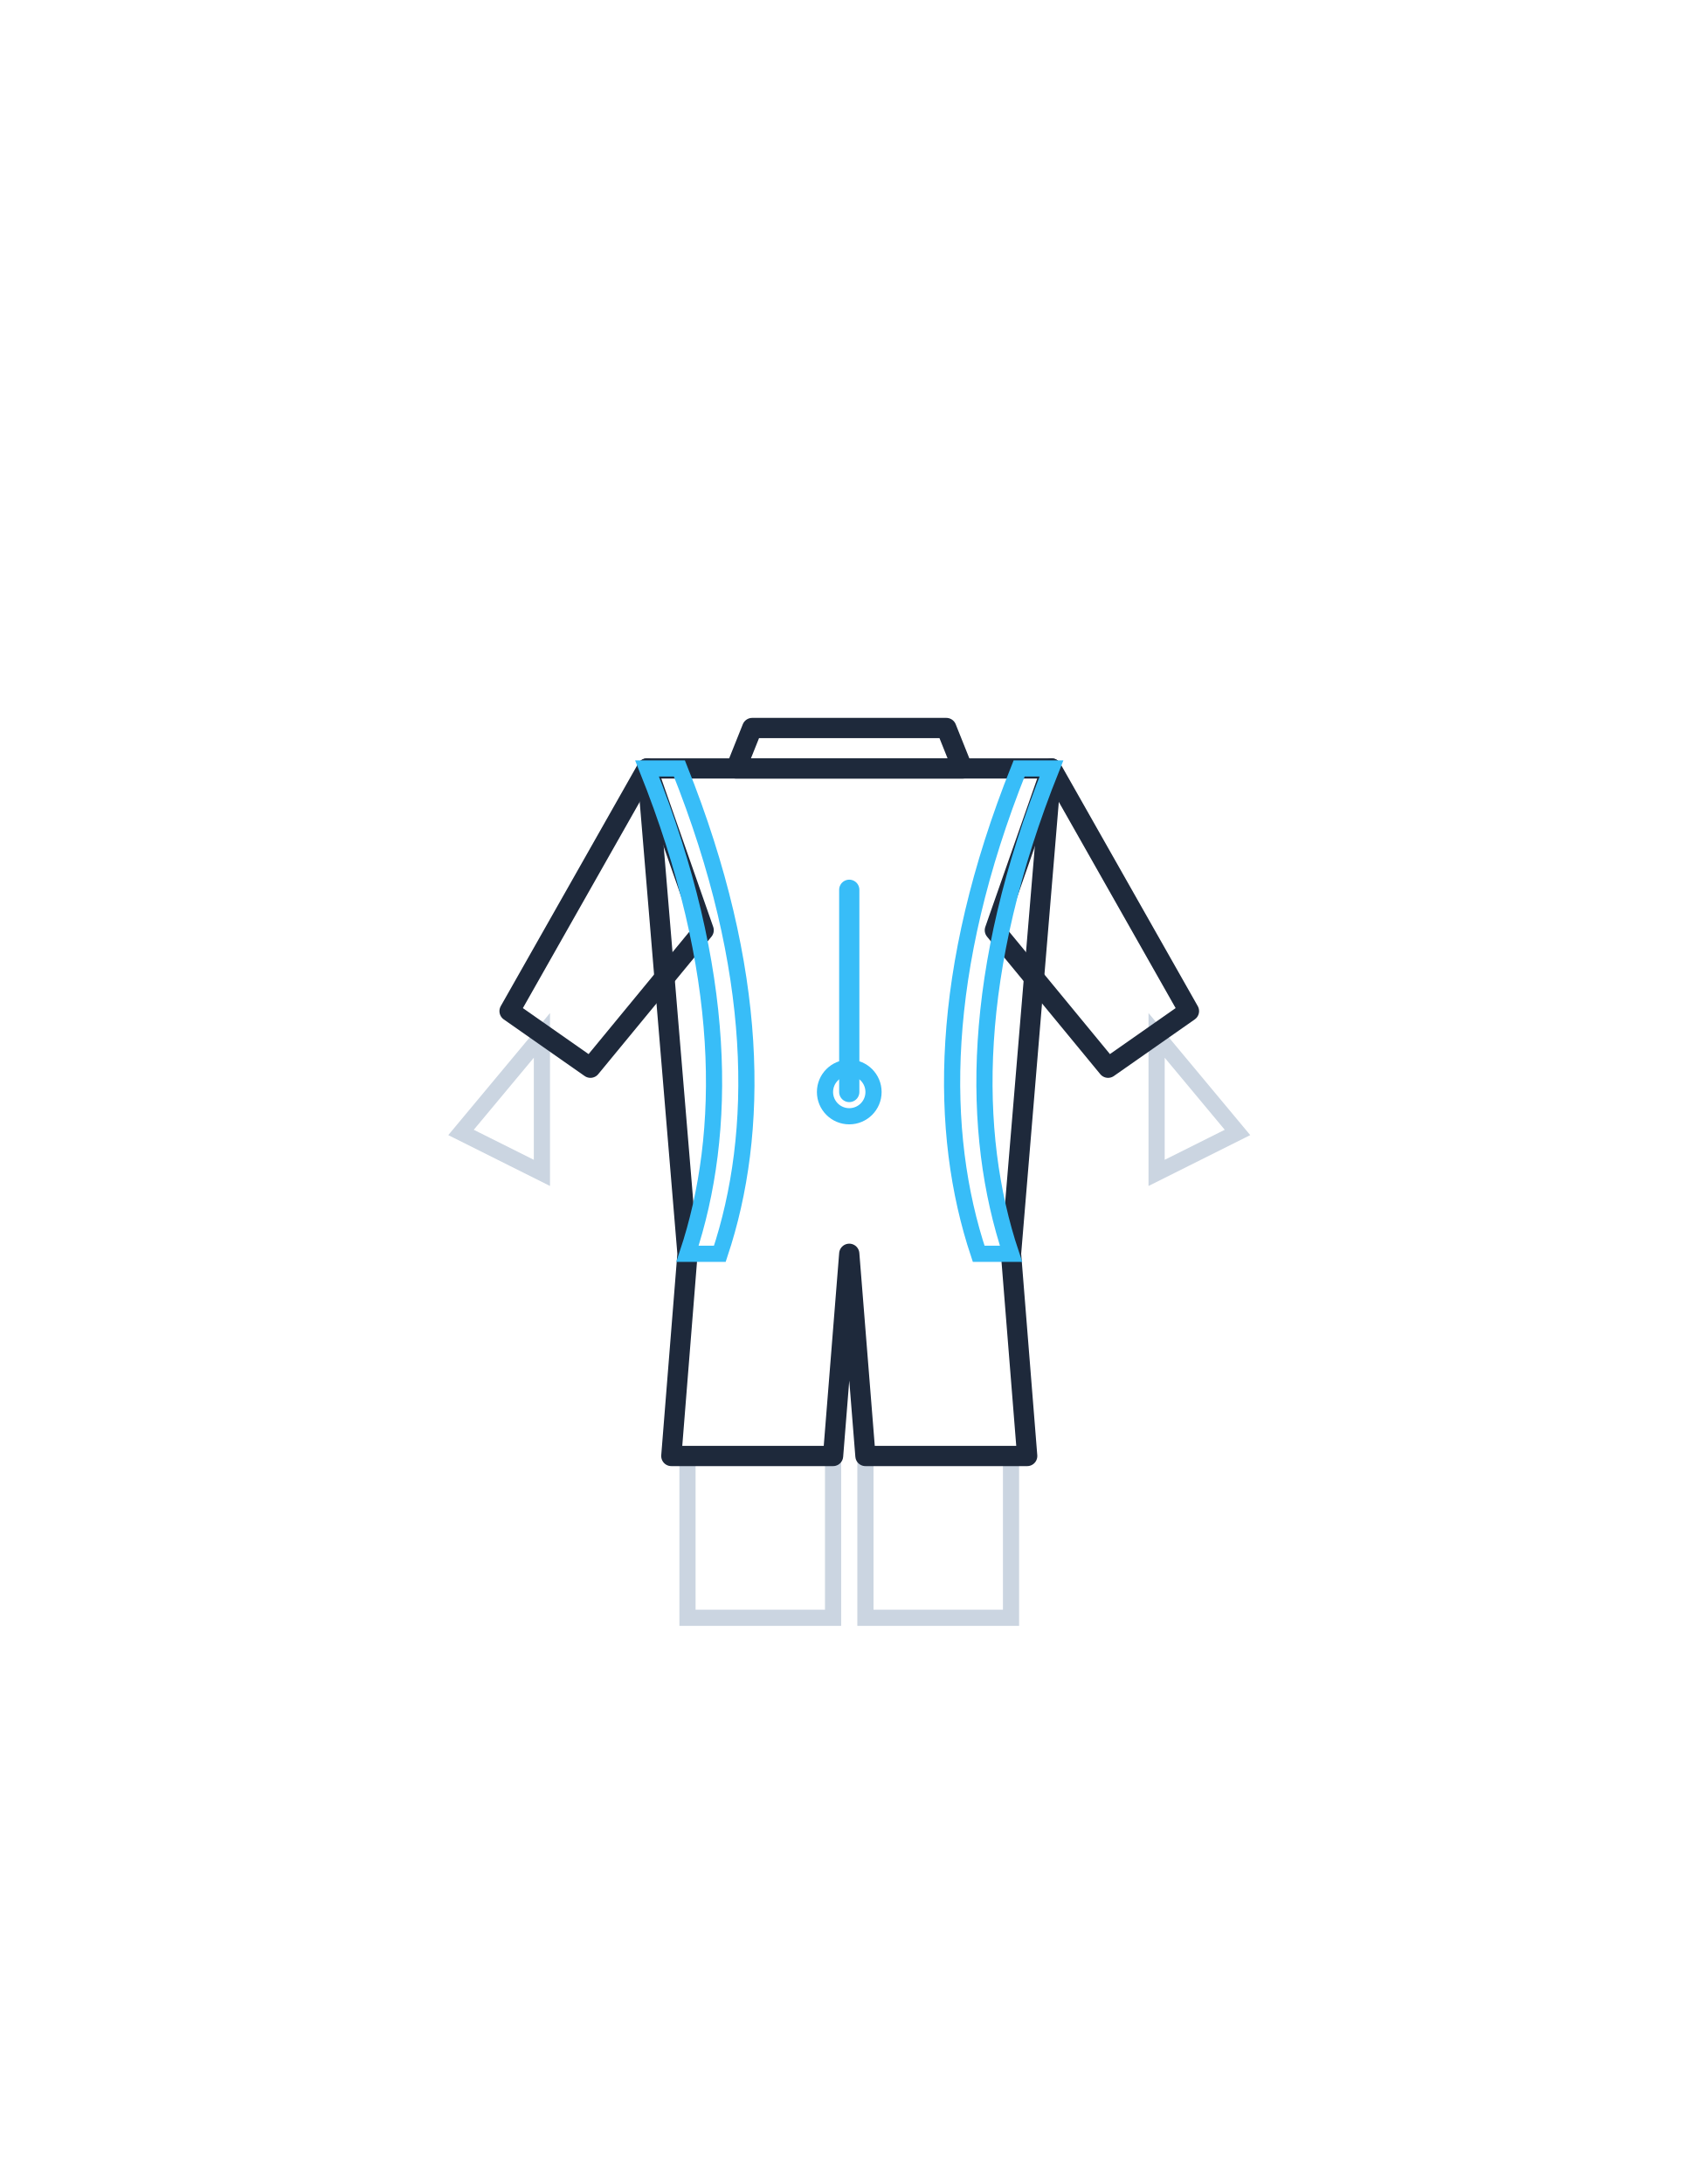
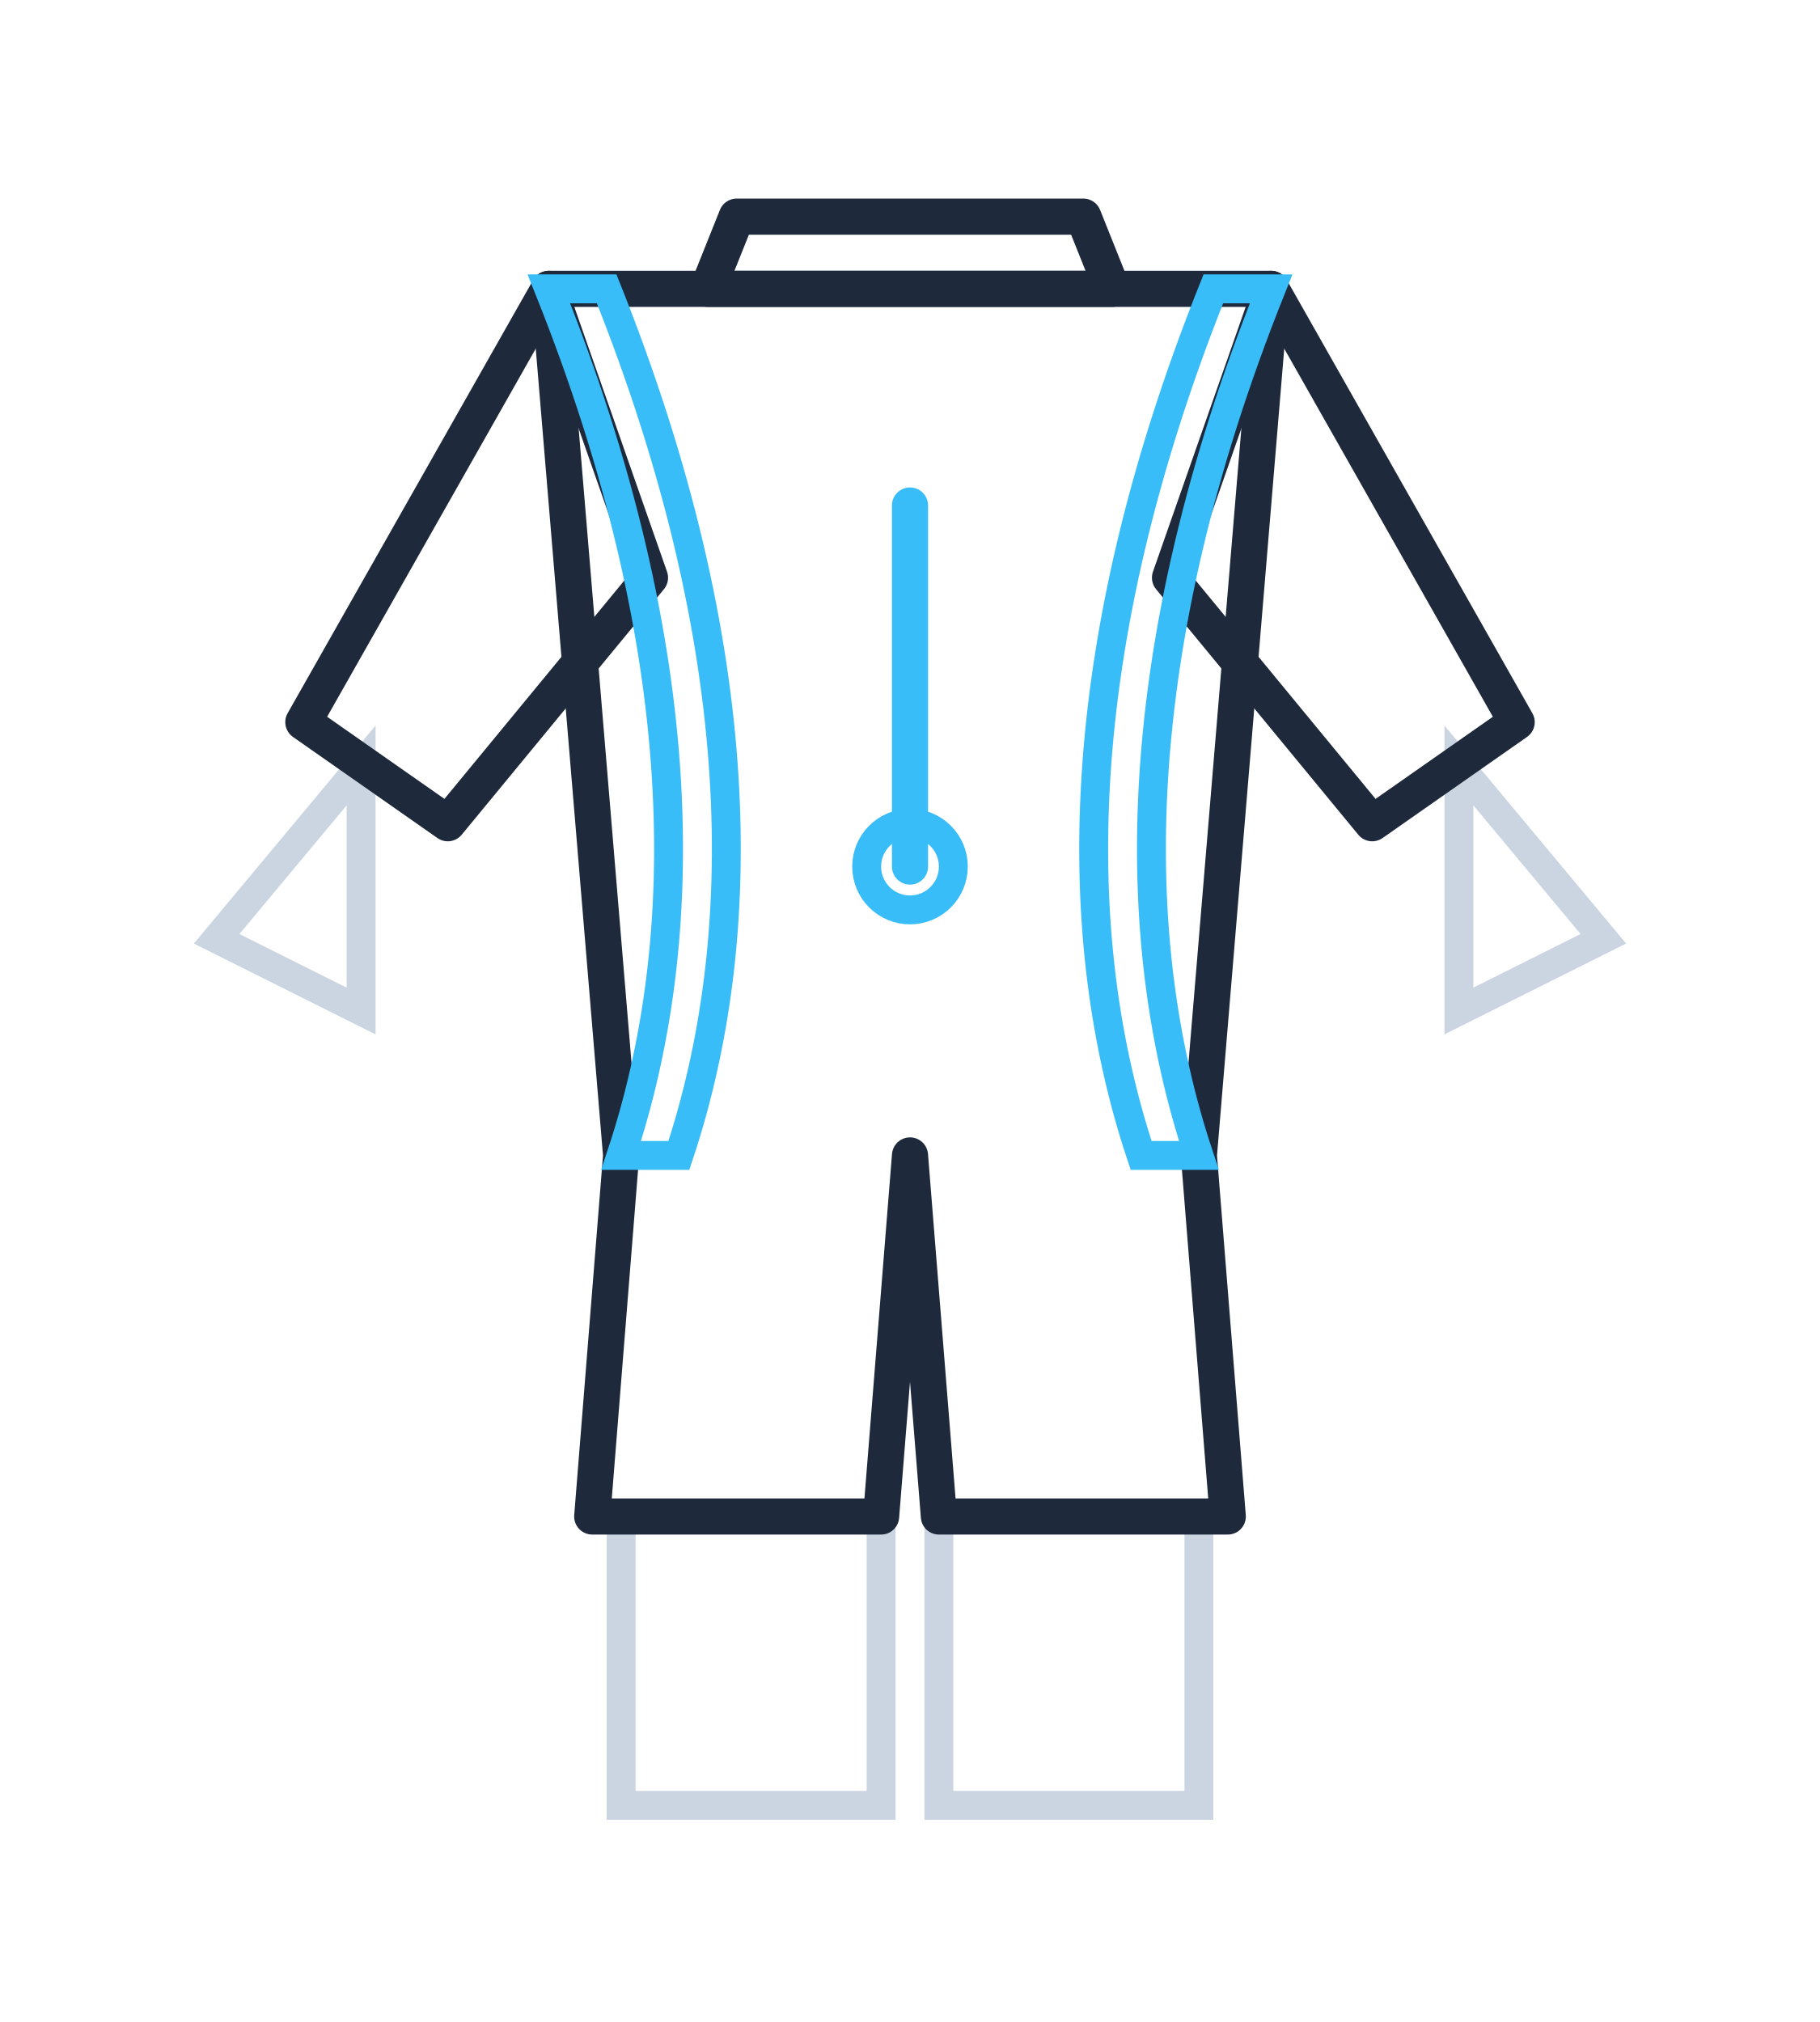
- <svg xmlns="http://www.w3.org/2000/svg" viewBox="0 0 210 270">
+ <svg xmlns="http://www.w3.org/2000/svg" viewBox="42 75 126 140">
  <defs>
    <style>
      .suit-body { fill: none; stroke: #1e293b; stroke-width: 2.5; stroke-linejoin: round; stroke-linecap: round; }
      .suit-accent { fill: none; stroke: #38bdf8; stroke-width: 2; }
      .suit-line { fill: none; stroke: #38bdf8; stroke-width: 2.5; stroke-linecap: round; stroke-linejoin: round; }
      .suit-seam { fill: none; stroke: #94a3b8; stroke-width: 1.5; stroke-dasharray: 3 3; stroke-linecap: round; }
      .skin { fill: none; stroke: #cbd5e1; stroke-width: 2; }
    </style>
  </defs>
  <g transform="translate(0, 20)">
    <g transform="translate(105, 120)">
      <path d="M -38,-12 L -48,0 L -38,5 Z" class="skin" />
      <path d="M 38,-12 L 48,0 L 38,5 Z" class="skin" />
      <path d="M -20,40 L -20,60 L -2,60 L -2,40 Z" class="skin" />
      <path d="M 20,40 L 20,60 L 2,60 L 2,40 Z" class="skin" />
      <path d="M -25,-45 L -42,-15 L -32,-8 L -18,-25 Z" class="suit-body" />
      <path d="M 25,-45 L 42,-15 L 32,-8 L 18,-25 Z" class="suit-body" />
      <path d="M -25,-45 L 25,-45 L 20,15 L 22,40 L 2,40 L 0,15 L -2,40 L -22,40 L -20,15 Z" class="suit-body" />
      <path d="M -14,-45 L -12,-50 L 12,-50 L 14,-45 Z" class="suit-body" />
      <path d="M -20,15 C -15,0 -15,-20 -25,-45 L -21,-45 C -11,-20 -11,0 -16,15 Z" class="suit-accent" />
      <path d="M 20,15 C 15,0 15,-20 25,-45 L 21,-45 C 11,-20 11,0 16,15 Z" class="suit-accent" />
      <path d="M 0,-30 L 0,-5" class="suit-line" />
      <circle cx="0" cy="-5" r="3" class="suit-accent" />
    </g>
  </g>
</svg>
